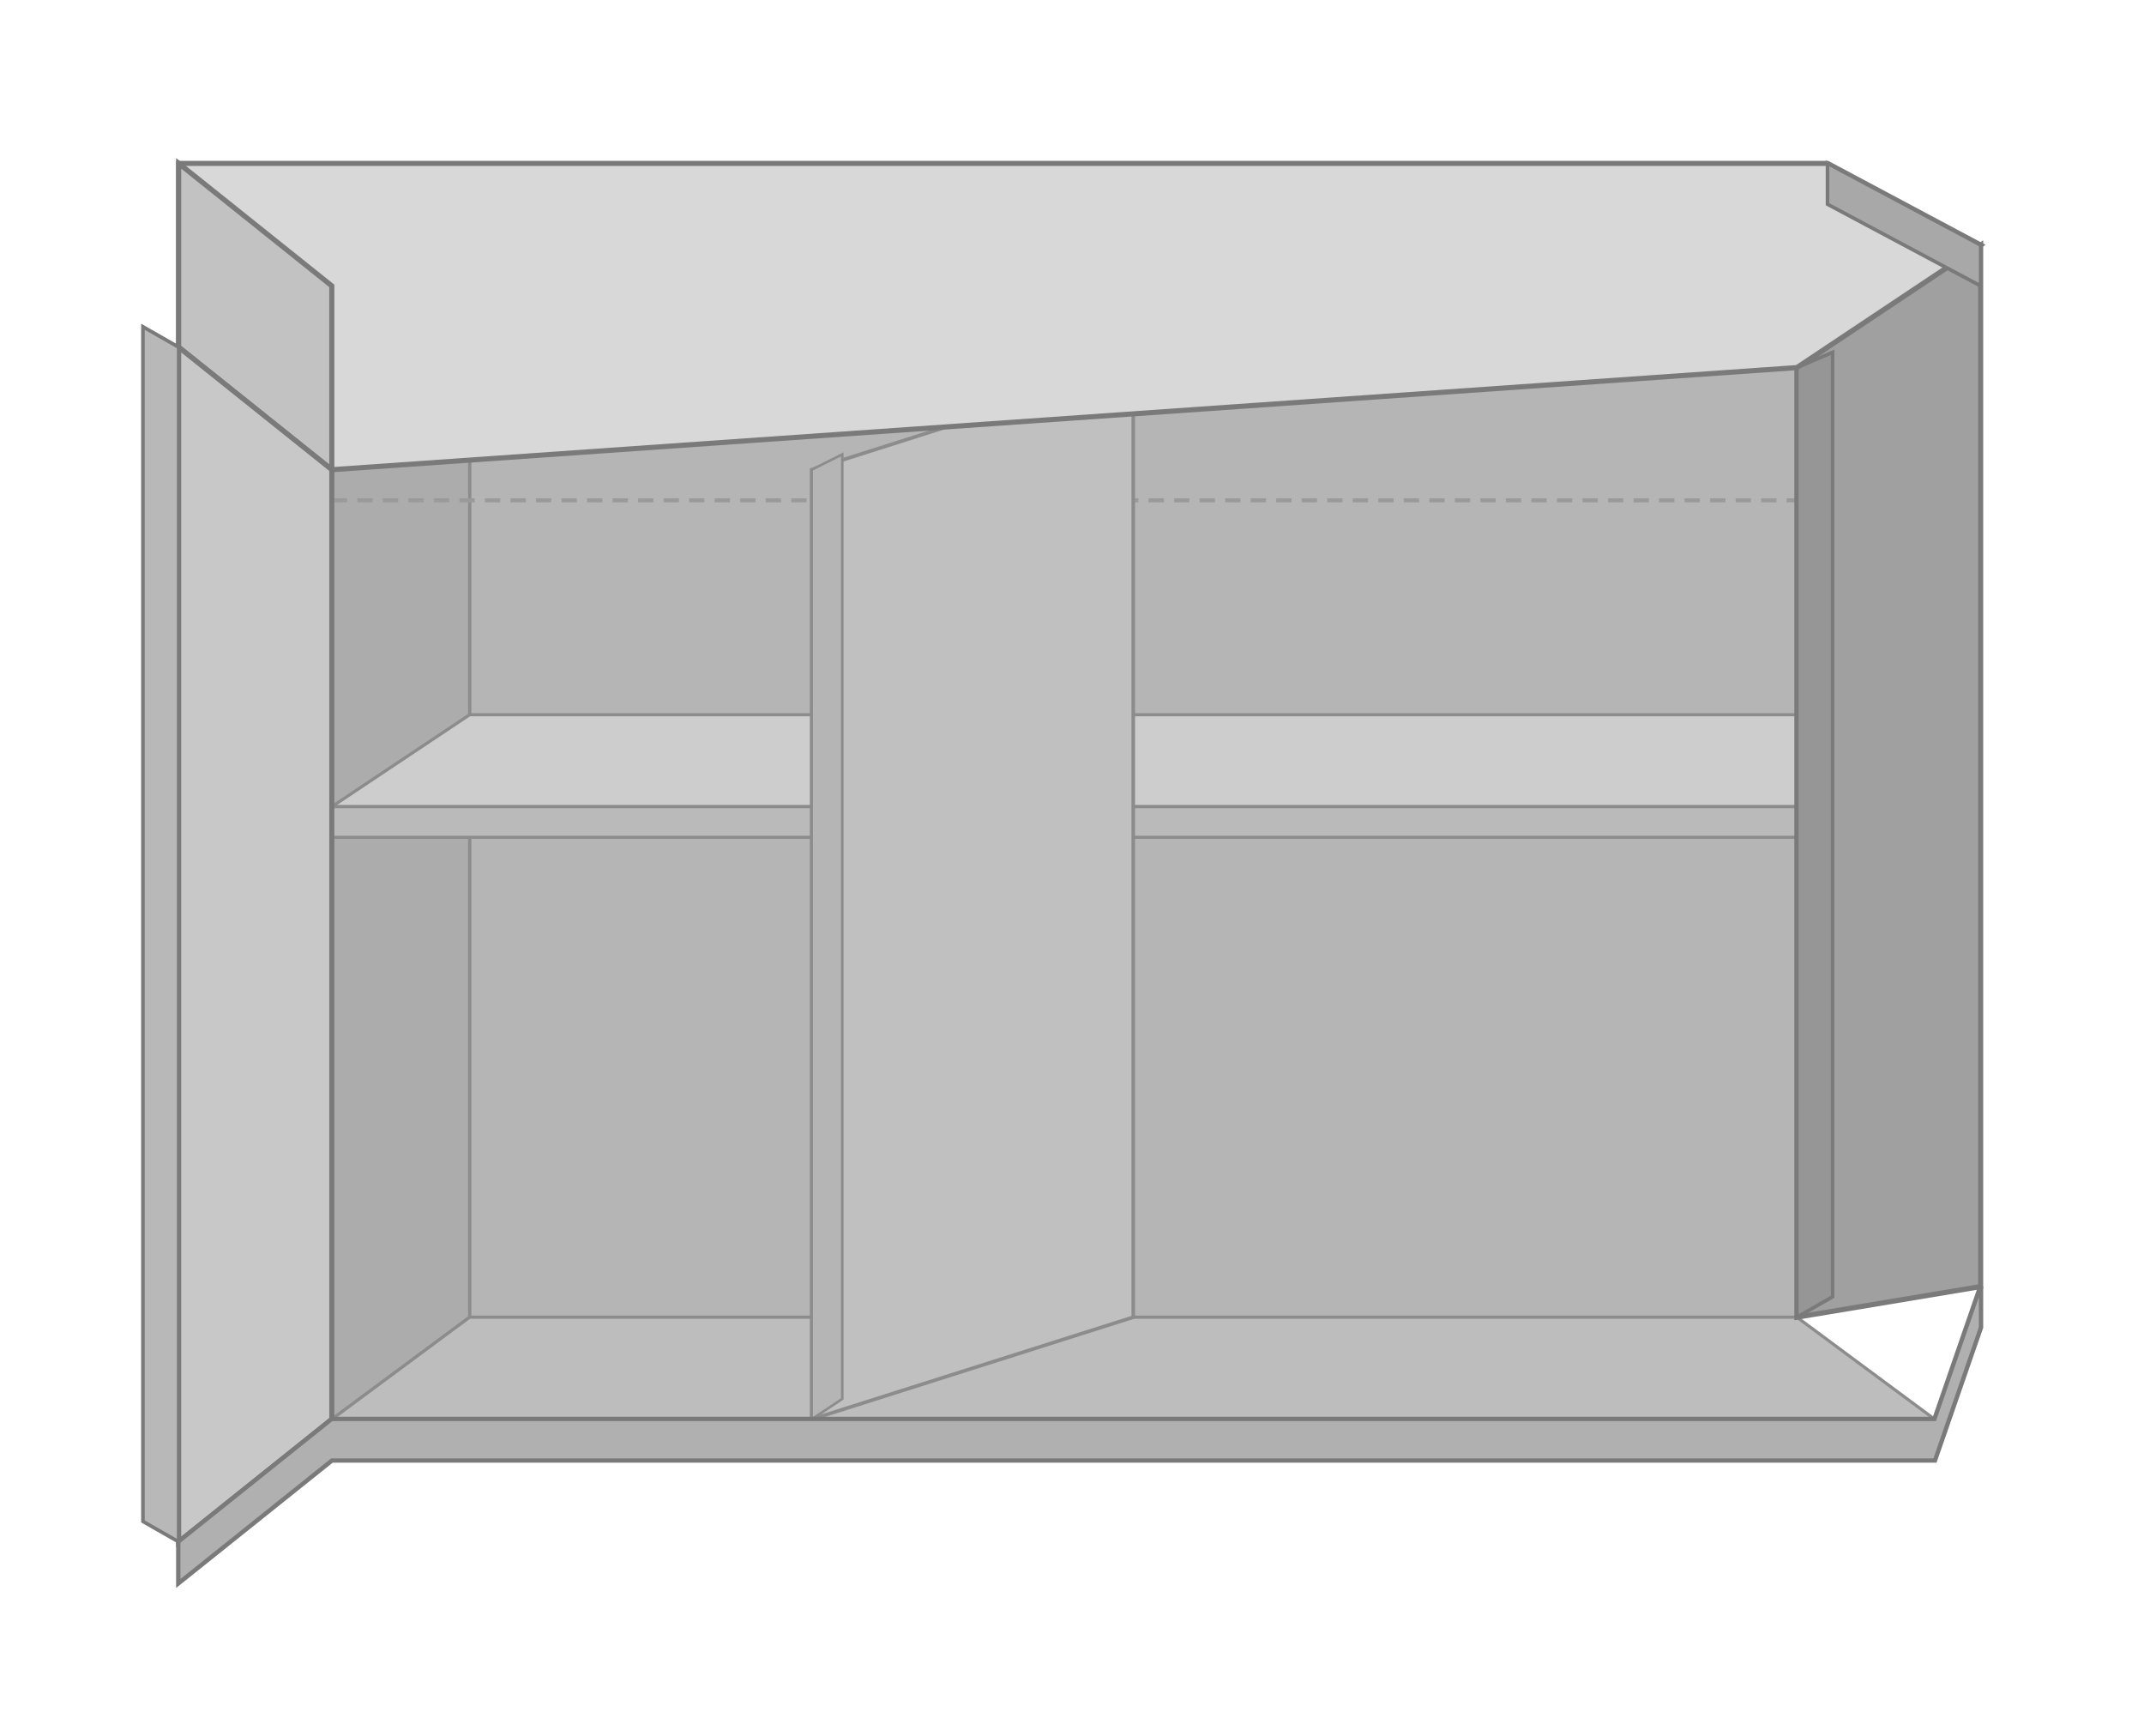
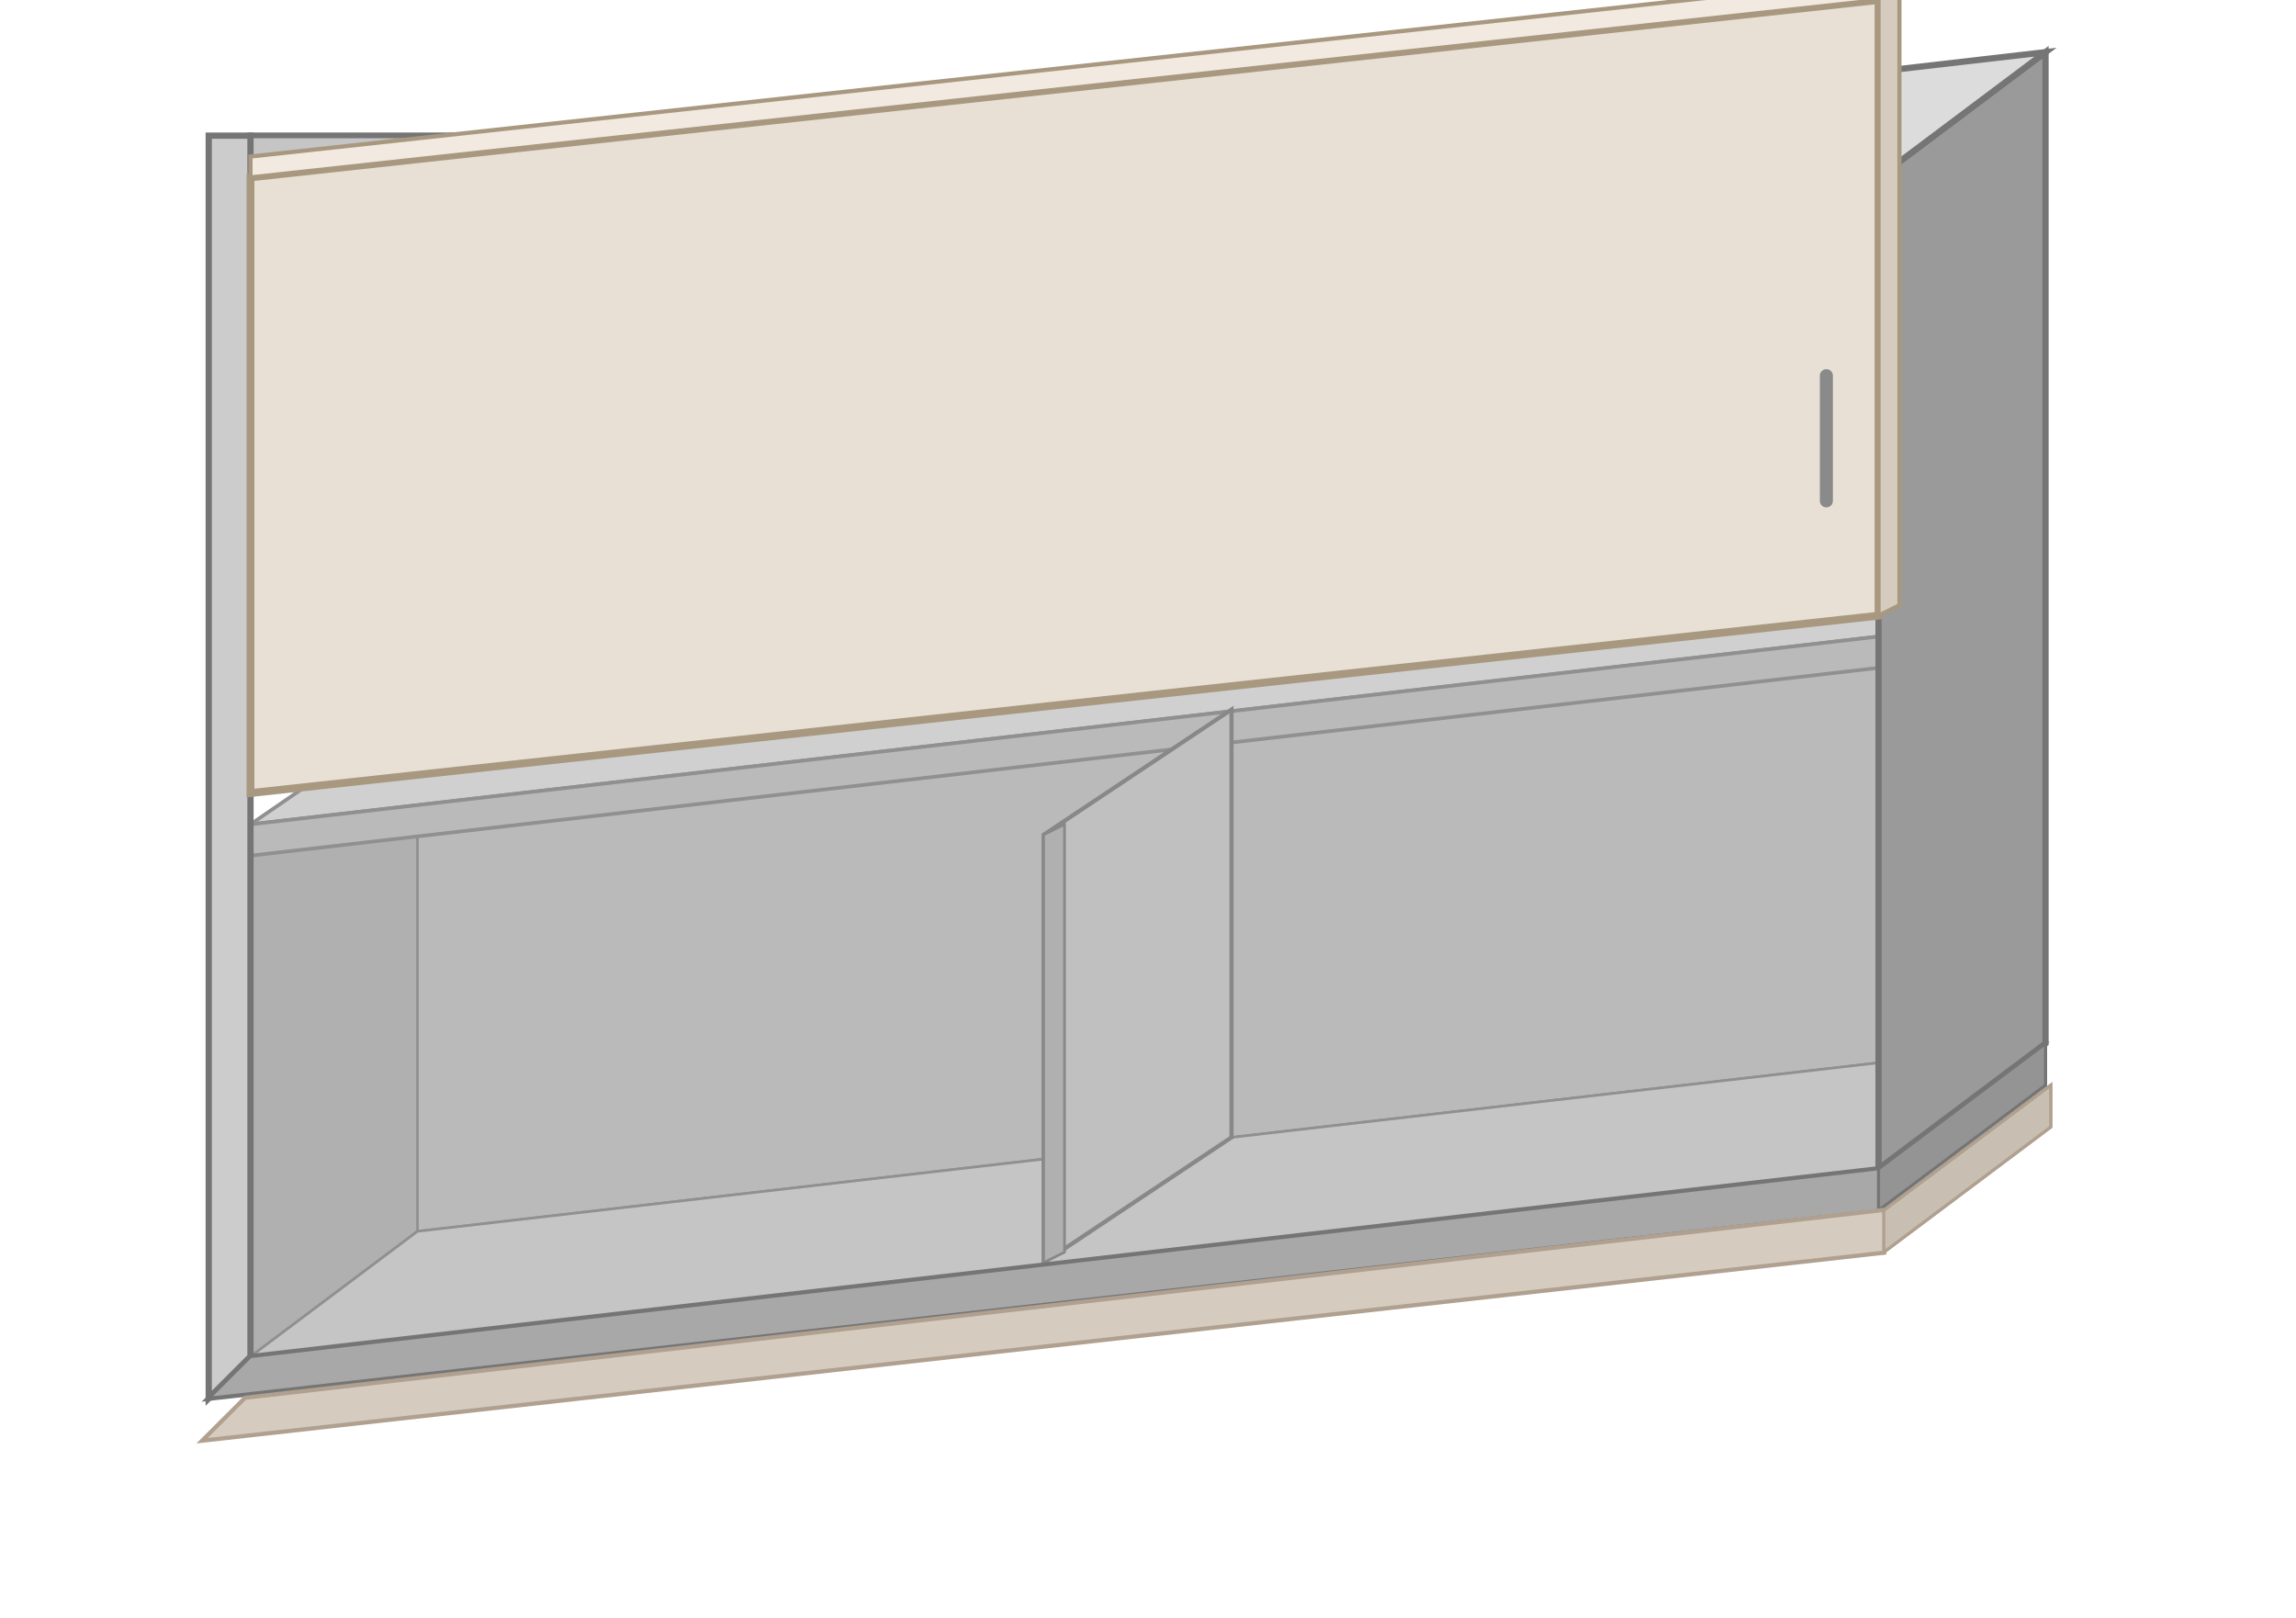
- <svg xmlns="http://www.w3.org/2000/svg" viewBox="0 0 420 340" width="420" height="340">
-   <polygon fill="#B5B5B5" stroke="#8C8C8C" stroke-width="0.6" points="92,72 352,72 352,258 92,258" />
-   <polygon fill="#ACACAC" stroke="#8C8C8C" stroke-width="0.6" points="65,92 92,72 92,258 65,278" />
-   <polygon fill="#BDBDBD" stroke="#8C8C8C" stroke-width="0.6" points="65,278 92,258 352,258 379,278" />
-   <polygon fill="#CDCDCD" stroke="#8C8C8C" stroke-width="0.6" points="65,158 92,140 222,140 222,158" />
-   <polygon fill="#BABABA" stroke="#8C8C8C" stroke-width="0.6" points="65,158 222,158 222,164 65,164" />
-   <polygon fill="#CDCDCD" stroke="#8C8C8C" stroke-width="0.6" points="165,158 222,140 352,140 379,158" />
-   <polygon fill="#BABABA" stroke="#8C8C8C" stroke-width="0.6" points="165,158 379,158 379,164 165,164" />
-   <line x1="65" y1="98" x2="379" y2="98" stroke="#9A9A9A" stroke-width="0.8" stroke-dasharray="3,2" />
-   <polygon fill="#C0C0C0" stroke="#8C8C8C" stroke-width="0.7" points="159,92 222,72 222,258 159,278" />
-   <polygon fill="#B5B5B5" stroke="#8C8C8C" stroke-width="0.5" points="159,92 159,278 165,274 165,89" />
-   <polygon fill="#A0A0A0" stroke="#7A7A7A" stroke-width="1" points="352,72 388,48 388,252 352,258" />
-   <polygon fill="#969696" stroke="#7A7A7A" stroke-width="0.7" points="352,72 352,258 359,254 359,69" />
-   <polygon fill="#D8D8D8" stroke="#7A7A7A" stroke-width="1" points="35,68 65,92 352,72 388,48 358,32 35,32" />
-   <polygon fill="#C2C2C2" stroke="#7A7A7A" stroke-width="1" points="35,32 35,68 65,92 65,56" />
-   <polygon fill="#A8A8A8" stroke="#7A7A7A" stroke-width="0.7" points="358,32 388,48 388,56 358,40" />
-   <polygon fill="#C8C8C8" stroke="#7A7A7A" stroke-width="1" points="35,68 65,92 65,278 35,302" />
-   <polygon fill="#B8B8B8" stroke="#7A7A7A" stroke-width="0.7" points="28,64 35,68 35,302 28,298" />
-   <polygon fill="#C2C2C2" stroke="#7A7A7A" stroke-width="1" points="35,302 65,278 379,278 388,252 388,260 379,286 65,286 35,310" />
-   <polygon fill="#B0B0B0" stroke="#7A7A7A" stroke-width="0.7" points="35,310 65,286 379,286 388,260 388,252 379,278 65,278 35,302" />
+ <svg xmlns="http://www.w3.org/2000/svg" viewBox="0 0 440 310" width="440" height="310">
+   <polygon fill="#BABABA" stroke="#909090" stroke-width="0.5" points="80,136 392,100 392,200 80,236" />
+   <polygon fill="#B0B0B0" stroke="#909090" stroke-width="0.5" points="48,160 80,136 80,236 48,260" />
+   <polygon fill="#C5C5C5" stroke="#909090" stroke-width="0.5" points="48,260 80,236 392,200 360,224" />
+   <polygon fill="#D0D0D0" stroke="#909090" stroke-width="0.7" points="48,158 80,136 392,100 360,122" />
+   <polygon fill="#BABABA" stroke="#909090" stroke-width="0.7" points="48,158 360,122 360,128 48,164" />
+   <polygon fill="#C0C0C0" stroke="#888" stroke-width="0.8" points="200,160 236,136 236,218 200,242" />
+   <polygon fill="#B0B0B0" stroke="#888" stroke-width="0.5" points="200,160 200,242 204,240 204,158" />
+   <polygon fill="#9A9A9A" stroke="#757575" stroke-width="1.2" points="360,34 392,10 392,200 360,224" />
+   <polygon fill="#DCDCDC" stroke="#757575" stroke-width="1.2" points="48,70 80,46 392,10 360,34 360,26 48,26" />
+   <polygon fill="#C5C5C5" stroke="#757575" stroke-width="1" points="48,26 48,70 360,34 360,26" />
+   <polygon fill="#CCCCCC" stroke="#757575" stroke-width="1.2" points="40,26 48,26 48,260 40,268" />
+   <polygon fill="#E8E0D4" stroke="#A89880" stroke-width="1.5" points="48,34 360,0 360,118 48,152" />
+   <polygon fill="#F2EAE0" stroke="#A89880" stroke-width="0.8" points="48,30 360,-4 360,0 48,34" />
+   <polygon fill="#D5CCBF" stroke="#A89880" stroke-width="0.8" points="360,-4 364,-6 364,116 360,118" />
+   <line x1="350" y1="72" x2="350" y2="96" stroke="#8A8A8A" stroke-width="2.5" stroke-linecap="round" />
+   <polygon fill="#C5C5C5" stroke="#757575" stroke-width="1" points="40,268 48,260 360,224 360,232" />
+   <polygon fill="#A8A8A8" stroke="#757575" stroke-width="0.6" points="40,268 360,232 392,208 392,200 360,224 48,260 40,268" />
+   <polygon fill="#949494" stroke="#757575" stroke-width="0.6" points="360,224 360,232 392,208 392,200" />
+   <polygon fill="#E2D9CD" stroke="#B0A090" stroke-width="1" points="39,276 47,268 361,232 361,240" />
+   <polygon fill="#D5CCBF" stroke="#B0A090" stroke-width="0.6" points="39,276 361,240 393,216 393,208 361,232 47,268 39,276" />
+   <polygon fill="#C8BFB2" stroke="#B0A090" stroke-width="0.6" points="361,232 361,240 393,216 393,208" />
</svg>
